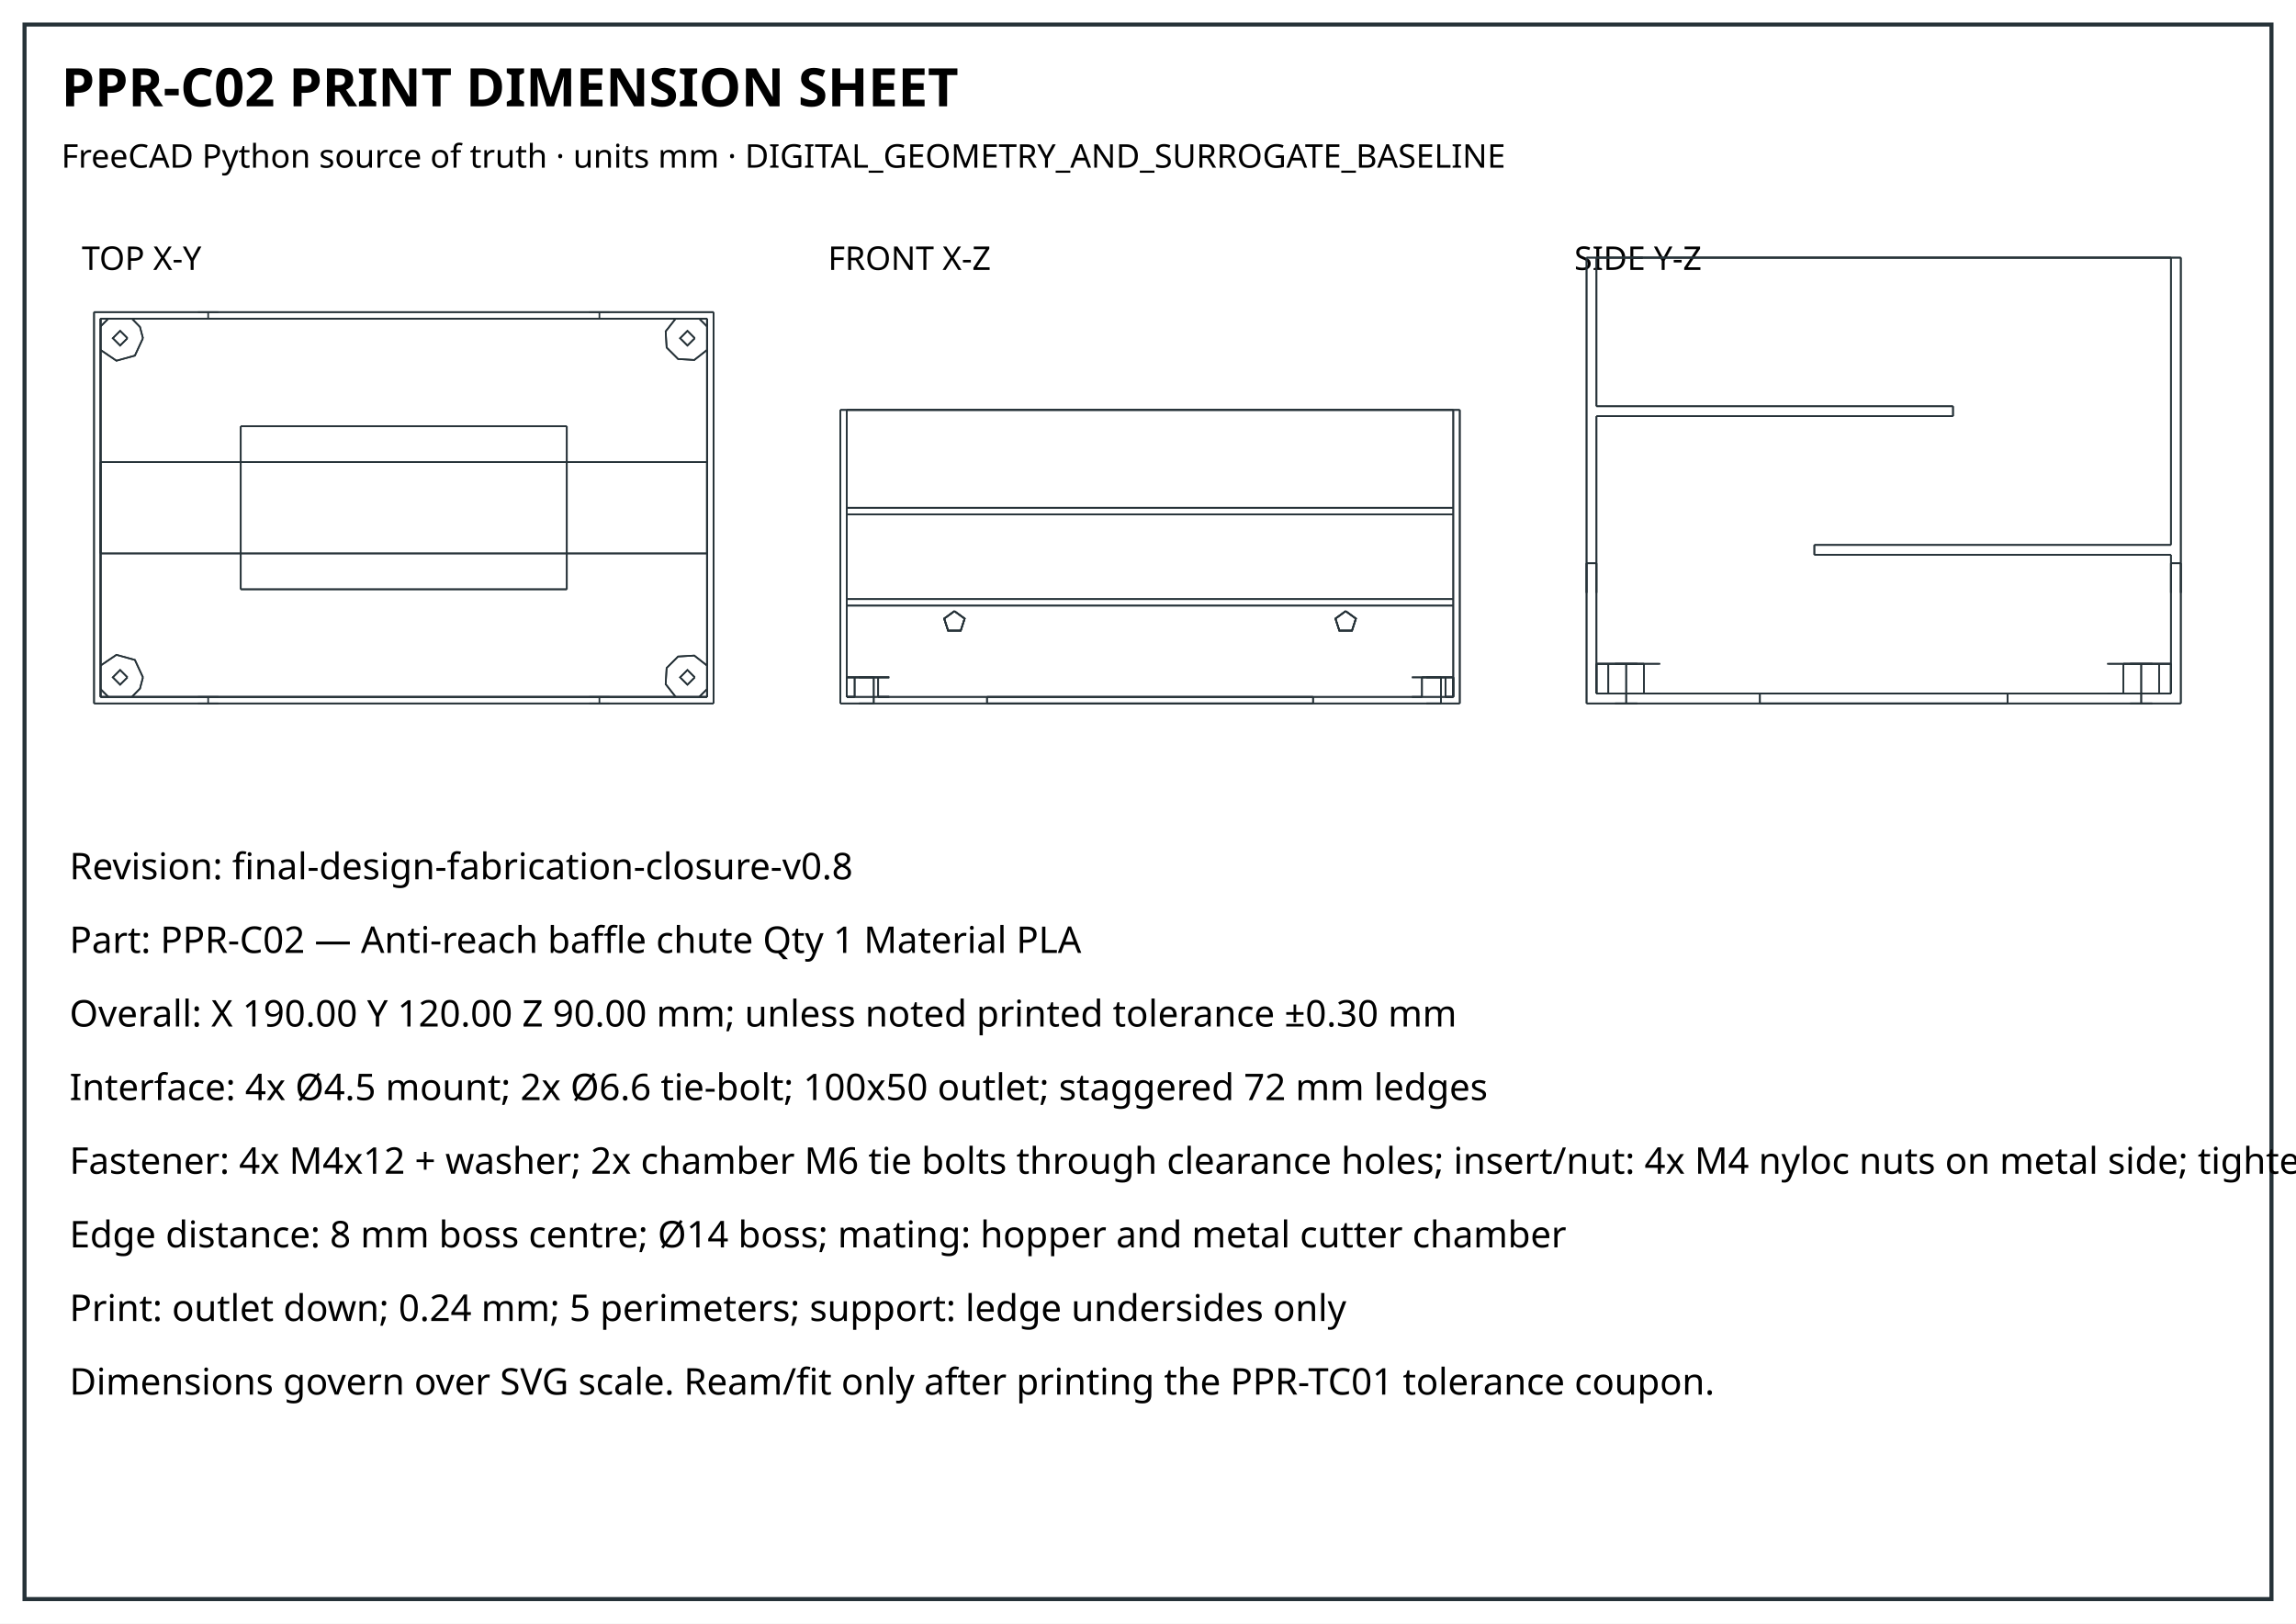
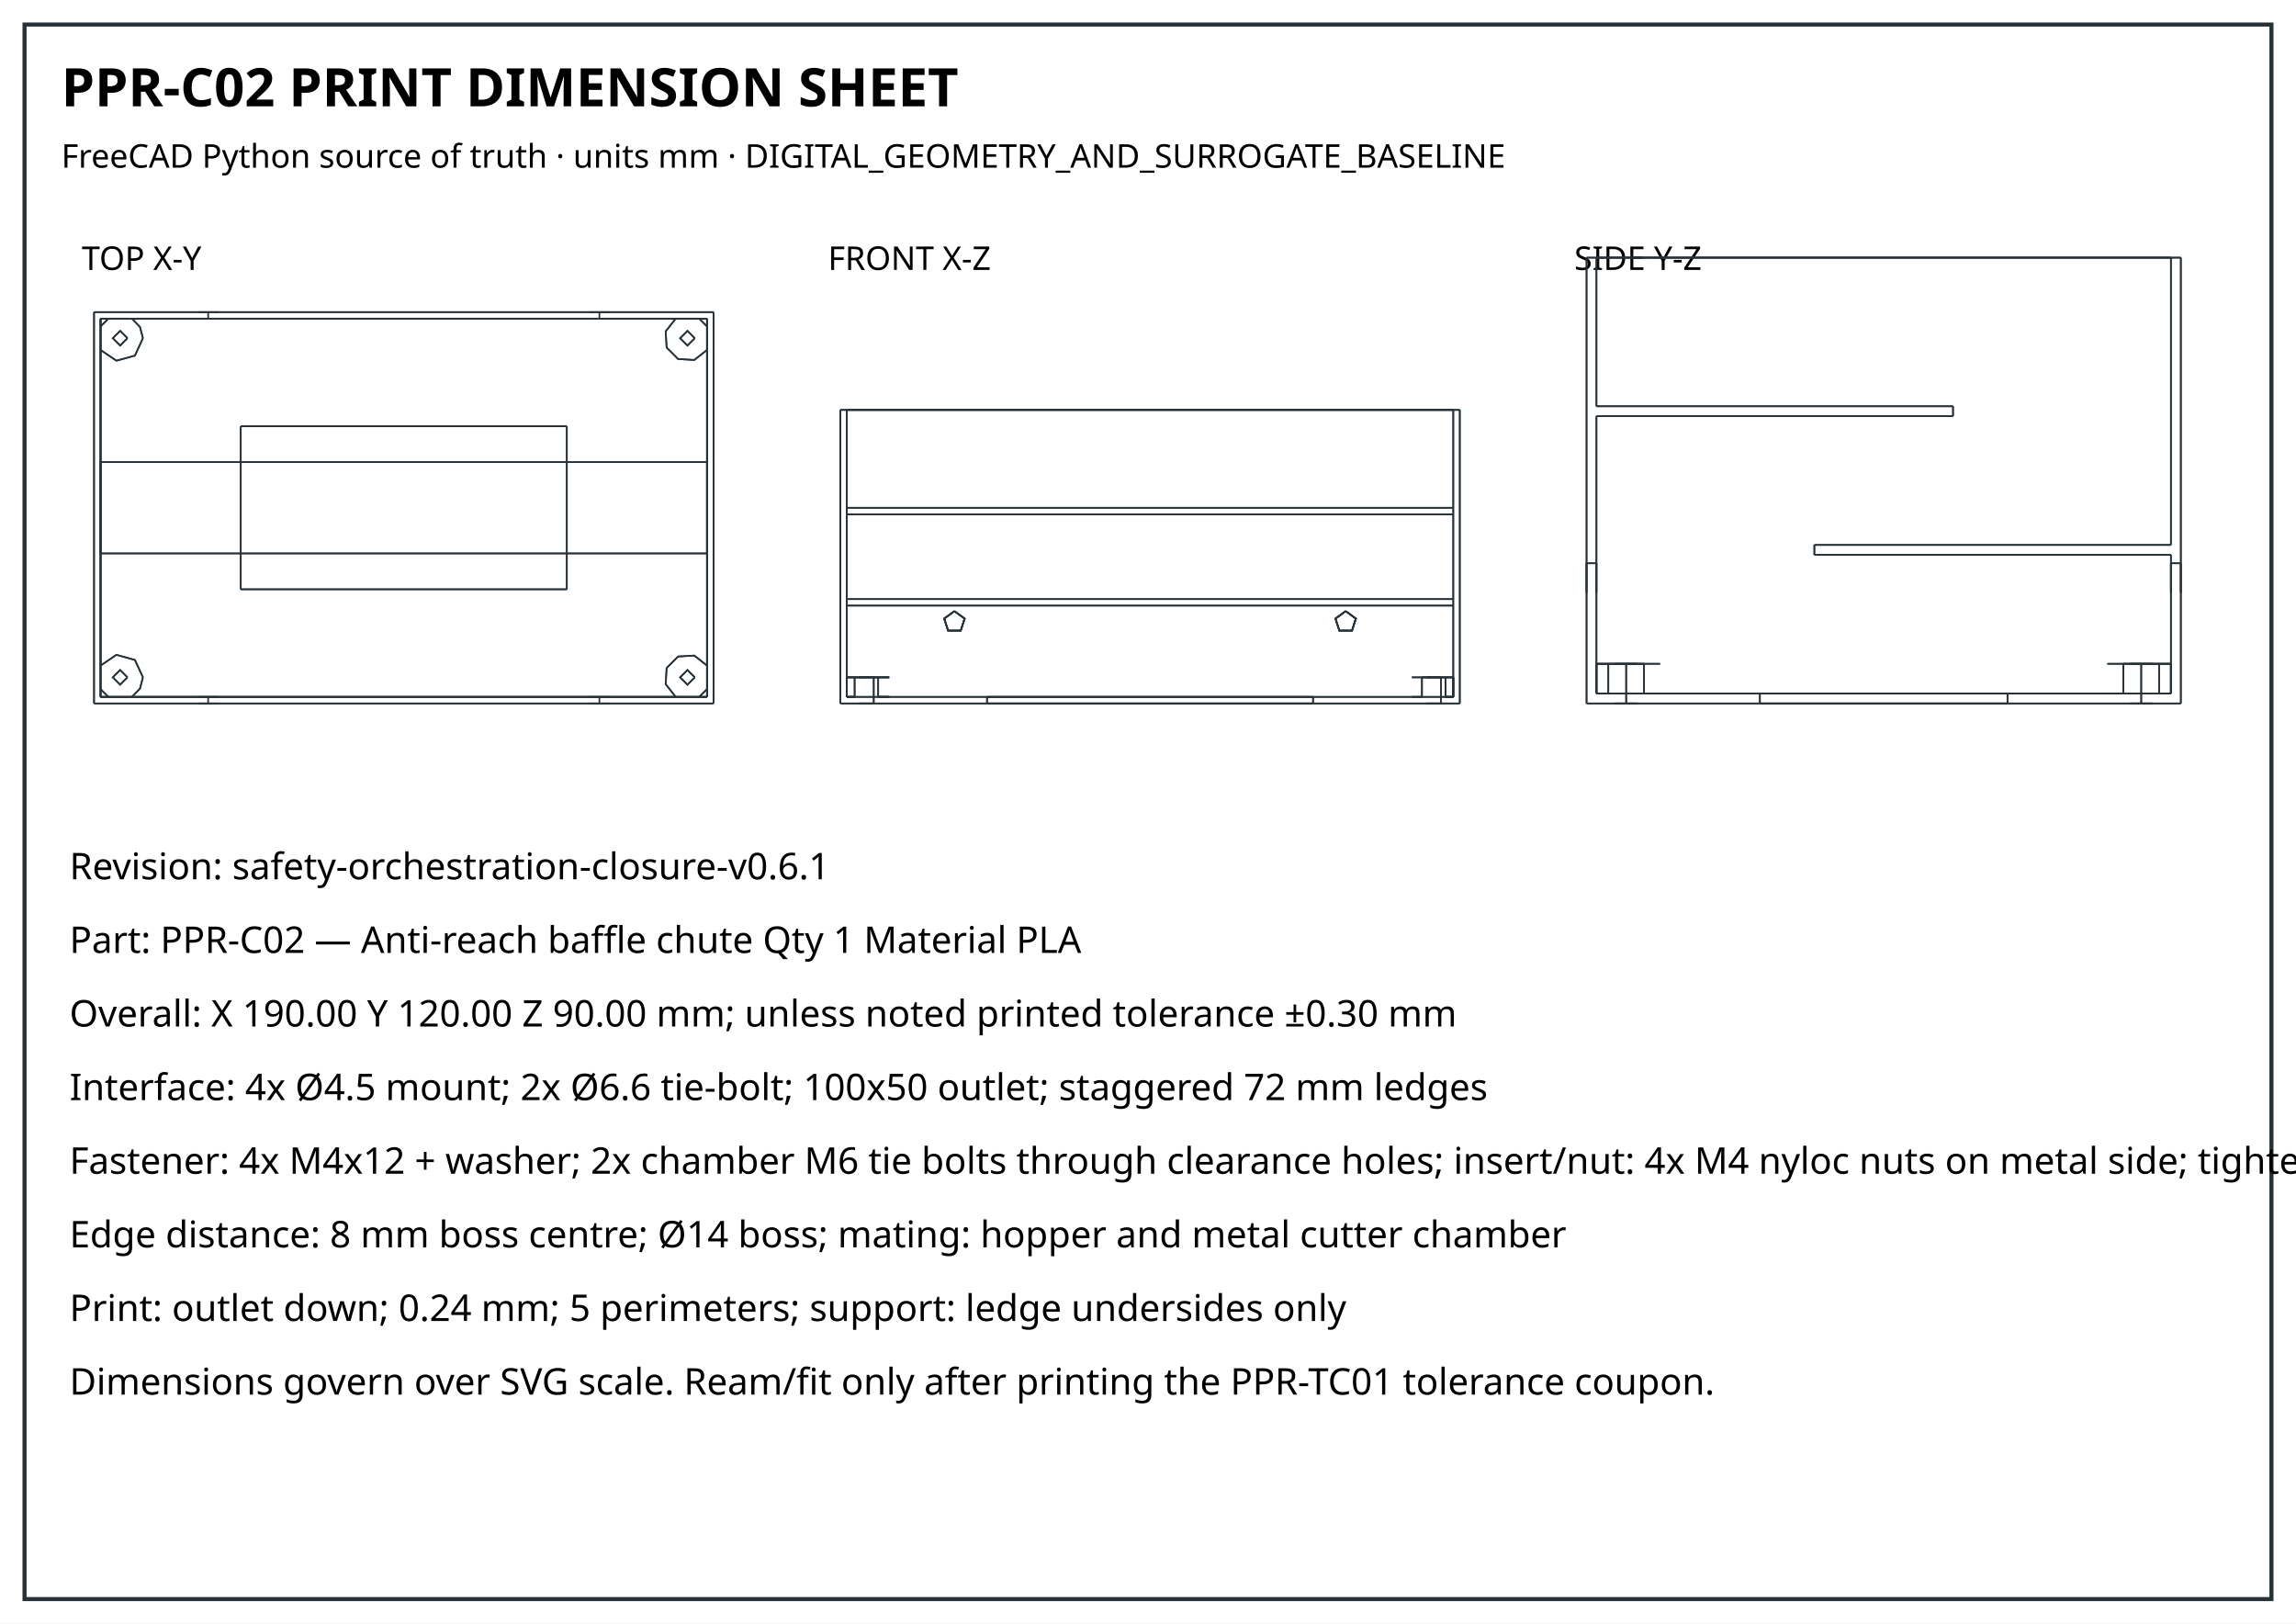
<svg xmlns="http://www.w3.org/2000/svg" width="1123" height="794" viewBox="0 0 1123 794">
  <rect width="1123" height="794" fill="white" />
  <rect x="12" y="12" width="1099" height="770" fill="none" stroke="#263238" stroke-width="2" />
  <text x="30" y="52" font-size="26" font-family="sans-serif" font-weight="bold">PPR-C02 PRINT DIMENSION SHEET</text>
  <text x="30" y="82" font-size="16" font-family="sans-serif">FreeCAD Python source of truth · units mm · DIGITAL_GEOMETRY_AND_SURROGATE_BASELINE</text>
  <g font-family="sans-serif">
    <text x="40" y="132" font-size="16">TOP X-Y</text>
    <polyline points="46.00,344.00 46.00,344.00" fill="none" stroke="#263238" stroke-width="0.8" />
    <polyline points="46.00,344.00 46.00,152.63" fill="none" stroke="#263238" stroke-width="0.8" />
    <polyline points="46.00,152.63 46.00,152.63" fill="none" stroke="#263238" stroke-width="0.8" />
    <polyline points="46.00,344.00 46.00,152.63" fill="none" stroke="#263238" stroke-width="0.8" />
    <polyline points="46.00,344.00 349.00,344.00" fill="none" stroke="#263238" stroke-width="0.8" />
    <polyline points="349.00,344.00 349.00,344.00" fill="none" stroke="#263238" stroke-width="0.8" />
    <polyline points="46.00,344.00 349.00,344.00" fill="none" stroke="#263238" stroke-width="0.8" />
    <polyline points="101.82,344.00 106.82,344.00 104.91,344.00 98.72,344.00 96.81,344.00 101.82,344.00" fill="none" stroke="#263238" stroke-width="0.8" />
    <polyline points="293.18,344.00 298.19,344.00 296.28,344.00 290.09,344.00 288.18,344.00 293.18,344.00" fill="none" stroke="#263238" stroke-width="0.8" />
    <polyline points="46.00,152.63 349.00,152.63" fill="none" stroke="#263238" stroke-width="0.8" />
    <polyline points="349.00,344.00 349.00,152.63" fill="none" stroke="#263238" stroke-width="0.8" />
    <polyline points="345.81,340.81 49.19,340.81" fill="none" stroke="#263238" stroke-width="0.8" />
    <polyline points="345.81,340.81 345.81,155.82" fill="none" stroke="#263238" stroke-width="0.8" />
    <polyline points="345.81,155.82 49.19,155.82" fill="none" stroke="#263238" stroke-width="0.8" />
    <polyline points="49.19,340.81 49.19,155.82" fill="none" stroke="#263238" stroke-width="0.8" />
    <polyline points="46.00,152.63 349.00,152.63" fill="none" stroke="#263238" stroke-width="0.8" />
    <polyline points="349.00,152.63 349.00,152.63" fill="none" stroke="#263238" stroke-width="0.8" />
    <polyline points="101.82,152.63 106.82,152.63 104.91,152.63 98.72,152.63 96.81,152.63 101.82,152.63" fill="none" stroke="#263238" stroke-width="0.8" />
    <polyline points="293.18,152.63 298.19,152.63 296.28,152.63 290.09,152.63 288.18,152.63 293.18,152.63" fill="none" stroke="#263238" stroke-width="0.8" />
    <polyline points="349.00,344.00 349.00,152.63" fill="none" stroke="#263238" stroke-width="0.8" />
    <polyline points="62.35,331.24 58.76,327.65 55.17,331.24 58.76,334.83 62.35,331.24" fill="none" stroke="#263238" stroke-width="0.8" />
    <polyline points="339.83,331.24 336.24,327.65 332.65,331.24 336.24,334.83 339.83,331.24" fill="none" stroke="#263238" stroke-width="0.8" />
    <polyline points="62.35,165.39 58.76,161.80 55.17,165.39 58.76,168.98 62.35,165.39" fill="none" stroke="#263238" stroke-width="0.8" />
    <polyline points="117.76,288.18 117.76,208.45" fill="none" stroke="#263238" stroke-width="0.8" />
    <polyline points="117.76,288.18 277.24,288.18" fill="none" stroke="#263238" stroke-width="0.8" />
    <polyline points="117.76,208.45 277.24,208.45" fill="none" stroke="#263238" stroke-width="0.8" />
    <polyline points="277.24,288.18 277.24,208.45" fill="none" stroke="#263238" stroke-width="0.8" />
    <polyline points="339.83,165.39 336.24,161.80 332.65,165.39 336.24,168.98 339.83,165.39" fill="none" stroke="#263238" stroke-width="0.8" />
    <polyline points="101.82,340.81 106.82,340.81 104.91,340.81 98.72,340.81 96.81,340.81 101.82,340.81" fill="none" stroke="#263238" stroke-width="0.8" />
    <polyline points="101.82,344.00 101.82,340.81" fill="none" stroke="#263238" stroke-width="0.8" />
    <polyline points="293.18,340.81 298.19,340.81 296.28,340.81 290.09,340.81 288.18,340.81 293.18,340.81" fill="none" stroke="#263238" stroke-width="0.8" />
    <polyline points="293.18,344.00 293.18,340.81" fill="none" stroke="#263238" stroke-width="0.8" />
    <polyline points="345.81,340.81 345.81,340.81" fill="none" stroke="#263238" stroke-width="0.8" />
    <polyline points="49.19,340.81 49.19,340.81" fill="none" stroke="#263238" stroke-width="0.8" />
    <polyline points="49.19,340.81 345.81,340.81" fill="none" stroke="#263238" stroke-width="0.8" />
    <polyline points="345.81,340.81 345.81,340.81" fill="none" stroke="#263238" stroke-width="0.8" />
    <polyline points="345.81,340.81 345.81,225.99" fill="none" stroke="#263238" stroke-width="0.8" />
    <polyline points="345.81,225.99 345.81,225.99" fill="none" stroke="#263238" stroke-width="0.8" />
    <polyline points="345.81,340.81 345.81,225.99" fill="none" stroke="#263238" stroke-width="0.8" />
    <polyline points="345.81,155.82 345.81,155.82" fill="none" stroke="#263238" stroke-width="0.8" />
    <polyline points="345.81,270.64 345.81,155.82" fill="none" stroke="#263238" stroke-width="0.8" />
    <polyline points="345.81,270.64 345.81,270.64" fill="none" stroke="#263238" stroke-width="0.8" />
    <polyline points="345.81,270.64 345.81,155.82" fill="none" stroke="#263238" stroke-width="0.8" />
    <polyline points="345.81,155.82 345.81,155.82" fill="none" stroke="#263238" stroke-width="0.8" />
    <polyline points="345.81,159.64 345.81,155.82" fill="none" stroke="#263238" stroke-width="0.8" />
    <polyline points="345.81,159.64 345.81,159.64" fill="none" stroke="#263238" stroke-width="0.8" />
    <polyline points="345.81,159.64 345.81,171.14" fill="none" stroke="#263238" stroke-width="0.8" />
    <polyline points="345.81,171.14 345.81,171.14" fill="none" stroke="#263238" stroke-width="0.8" />
    <polyline points="345.81,325.49 345.81,171.14" fill="none" stroke="#263238" stroke-width="0.8" />
    <polyline points="345.81,325.49 345.81,325.49" fill="none" stroke="#263238" stroke-width="0.8" />
    <polyline points="345.81,325.49 345.81,336.99" fill="none" stroke="#263238" stroke-width="0.8" />
    <polyline points="345.81,336.99 345.81,336.99" fill="none" stroke="#263238" stroke-width="0.8" />
    <polyline points="345.81,340.81 345.81,336.99" fill="none" stroke="#263238" stroke-width="0.8" />
    <polyline points="49.19,155.82 49.19,155.82" fill="none" stroke="#263238" stroke-width="0.8" />
    <polyline points="49.19,155.82 345.81,155.82" fill="none" stroke="#263238" stroke-width="0.8" />
    <polyline points="49.19,340.81 49.19,340.81" fill="none" stroke="#263238" stroke-width="0.8" />
    <polyline points="49.19,340.81 49.19,225.99" fill="none" stroke="#263238" stroke-width="0.8" />
    <polyline points="49.19,225.99 49.19,225.99" fill="none" stroke="#263238" stroke-width="0.8" />
    <polyline points="49.19,340.81 49.19,225.99" fill="none" stroke="#263238" stroke-width="0.8" />
    <polyline points="49.19,270.64 49.19,155.82" fill="none" stroke="#263238" stroke-width="0.8" />
    <polyline points="49.19,270.64 49.19,270.64" fill="none" stroke="#263238" stroke-width="0.8" />
    <polyline points="49.19,270.64 49.19,155.82" fill="none" stroke="#263238" stroke-width="0.8" />
    <polyline points="49.19,155.82 49.19,155.82" fill="none" stroke="#263238" stroke-width="0.8" />
    <polyline points="49.19,159.64 49.19,155.82" fill="none" stroke="#263238" stroke-width="0.8" />
    <polyline points="49.19,159.64 49.19,159.64" fill="none" stroke="#263238" stroke-width="0.8" />
    <polyline points="49.19,159.64 49.19,171.14" fill="none" stroke="#263238" stroke-width="0.8" />
    <polyline points="49.19,171.14 49.19,171.14" fill="none" stroke="#263238" stroke-width="0.8" />
    <polyline points="49.19,325.49 49.19,171.14" fill="none" stroke="#263238" stroke-width="0.8" />
    <polyline points="49.19,325.49 49.19,325.49" fill="none" stroke="#263238" stroke-width="0.8" />
    <polyline points="49.19,325.49 49.19,336.99" fill="none" stroke="#263238" stroke-width="0.8" />
    <polyline points="49.19,336.99 49.19,336.99" fill="none" stroke="#263238" stroke-width="0.8" />
    <polyline points="49.19,340.81 49.19,336.99" fill="none" stroke="#263238" stroke-width="0.8" />
    <polyline points="101.82,155.82 101.82,152.63" fill="none" stroke="#263238" stroke-width="0.8" />
    <polyline points="101.82,155.82 106.82,155.82 104.91,155.82 98.72,155.82 96.81,155.82 101.82,155.82" fill="none" stroke="#263238" stroke-width="0.8" />
    <polyline points="293.18,155.82 293.18,152.63" fill="none" stroke="#263238" stroke-width="0.8" />
    <polyline points="293.18,155.82 298.19,155.82 296.28,155.82 290.09,155.82 288.18,155.82 293.18,155.82" fill="none" stroke="#263238" stroke-width="0.8" />
    <polyline points="62.35,331.24 58.76,327.65 55.17,331.24 58.76,334.83 62.35,331.24" fill="none" stroke="#263238" stroke-width="0.8" />
    <polyline points="62.35,331.24 62.35,331.24" fill="none" stroke="#263238" stroke-width="0.8" />
    <polyline points="339.83,331.24 336.24,327.65 332.65,331.24 336.24,334.83 339.83,331.24" fill="none" stroke="#263238" stroke-width="0.8" />
    <polyline points="339.83,331.24 339.83,331.24" fill="none" stroke="#263238" stroke-width="0.8" />
    <polyline points="62.35,165.39 58.76,161.80 55.17,165.39 58.76,168.98 62.35,165.39" fill="none" stroke="#263238" stroke-width="0.8" />
    <polyline points="62.35,165.39 62.35,165.39" fill="none" stroke="#263238" stroke-width="0.8" />
    <polyline points="117.76,288.18 117.76,288.18" fill="none" stroke="#263238" stroke-width="0.8" />
    <polyline points="117.76,288.18 117.76,208.45" fill="none" stroke="#263238" stroke-width="0.8" />
    <polyline points="117.76,208.45 117.76,208.45" fill="none" stroke="#263238" stroke-width="0.8" />
    <polyline points="277.24,288.18 277.24,288.18" fill="none" stroke="#263238" stroke-width="0.8" />
    <polyline points="117.76,288.18 277.24,288.18" fill="none" stroke="#263238" stroke-width="0.8" />
    <polyline points="277.24,208.45 277.24,208.45" fill="none" stroke="#263238" stroke-width="0.8" />
    <polyline points="117.76,208.45 277.24,208.45" fill="none" stroke="#263238" stroke-width="0.8" />
    <polyline points="277.24,288.18 277.24,208.45" fill="none" stroke="#263238" stroke-width="0.8" />
    <polyline points="339.83,165.39 336.24,161.80 332.65,165.39 336.24,168.98 339.83,165.39" fill="none" stroke="#263238" stroke-width="0.8" />
    <polyline points="339.83,165.39 339.83,165.39" fill="none" stroke="#263238" stroke-width="0.8" />
    <polyline points="341.99,340.81 345.81,340.81" fill="none" stroke="#263238" stroke-width="0.8" />
    <polyline points="49.19,340.81 345.81,340.81" fill="none" stroke="#263238" stroke-width="0.8" />
    <polyline points="341.99,340.81 341.99,340.81" fill="none" stroke="#263238" stroke-width="0.8" />
    <polyline points="330.49,340.81 341.99,340.81" fill="none" stroke="#263238" stroke-width="0.8" />
    <polyline points="49.19,340.81 53.01,340.81" fill="none" stroke="#263238" stroke-width="0.8" />
    <polyline points="330.49,340.81 330.49,340.81" fill="none" stroke="#263238" stroke-width="0.8" />
    <polyline points="53.01,340.81 53.01,340.81" fill="none" stroke="#263238" stroke-width="0.8" />
    <polyline points="64.51,340.81 330.49,340.81" fill="none" stroke="#263238" stroke-width="0.8" />
    <polyline points="53.01,340.81 64.51,340.81" fill="none" stroke="#263238" stroke-width="0.8" />
    <polyline points="64.51,340.81 64.51,340.81" fill="none" stroke="#263238" stroke-width="0.8" />
    <polyline points="49.19,225.99 345.81,225.99" fill="none" stroke="#263238" stroke-width="0.8" />
    <polyline points="49.19,225.99 345.81,225.99" fill="none" stroke="#263238" stroke-width="0.8" />
    <polyline points="49.19,270.64 345.81,270.64" fill="none" stroke="#263238" stroke-width="0.8" />
    <polyline points="49.19,270.64 345.81,270.64" fill="none" stroke="#263238" stroke-width="0.8" />
    <polyline points="49.19,155.82 345.81,155.82" fill="none" stroke="#263238" stroke-width="0.8" />
    <polyline points="341.99,155.82 345.81,155.82" fill="none" stroke="#263238" stroke-width="0.8" />
    <polyline points="341.99,155.82 341.99,155.82" fill="none" stroke="#263238" stroke-width="0.8" />
    <polyline points="330.49,155.82 341.99,155.82" fill="none" stroke="#263238" stroke-width="0.8" />
    <polyline points="49.19,155.82 53.01,155.82" fill="none" stroke="#263238" stroke-width="0.8" />
    <polyline points="330.49,155.82 330.49,155.82" fill="none" stroke="#263238" stroke-width="0.8" />
    <polyline points="53.01,155.82 53.01,155.82" fill="none" stroke="#263238" stroke-width="0.8" />
    <polyline points="64.51,155.82 330.49,155.82" fill="none" stroke="#263238" stroke-width="0.8" />
    <polyline points="53.01,155.82 64.51,155.82" fill="none" stroke="#263238" stroke-width="0.8" />
    <polyline points="64.51,155.82 64.51,155.82" fill="none" stroke="#263238" stroke-width="0.8" />
    <polyline points="345.81,159.64 341.99,155.82" fill="none" stroke="#263238" stroke-width="0.8" />
    <polyline points="345.81,159.64 341.99,155.82" fill="none" stroke="#263238" stroke-width="0.8" />
    <polyline points="330.49,155.82 325.59,162.05 326.06,169.97 331.67,175.57 339.58,176.04 345.81,171.14" fill="none" stroke="#263238" stroke-width="0.8" />
    <polyline points="330.49,155.82 325.59,162.05 326.06,169.97 331.67,175.57 339.58,176.04 345.81,171.14" fill="none" stroke="#263238" stroke-width="0.8" />
    <polyline points="49.19,171.14 56.95,176.40 65.98,173.90 69.92,165.39" fill="none" stroke="#263238" stroke-width="0.8" />
    <polyline points="69.92,165.39 68.47,159.89 64.51,155.82" fill="none" stroke="#263238" stroke-width="0.8" />
    <polyline points="345.81,325.49 339.58,320.59 331.67,321.06 326.06,326.67 325.59,334.58 330.49,340.81" fill="none" stroke="#263238" stroke-width="0.8" />
    <polyline points="64.51,340.81 68.47,336.74 69.92,331.24" fill="none" stroke="#263238" stroke-width="0.8" />
    <polyline points="69.92,331.24 65.98,322.73 56.95,320.23 49.19,325.49" fill="none" stroke="#263238" stroke-width="0.8" />
    <polyline points="345.81,325.49 339.58,320.59 331.67,321.06 326.06,326.67 325.59,334.58 330.49,340.81" fill="none" stroke="#263238" stroke-width="0.8" />
    <polyline points="341.99,340.81 345.81,336.99" fill="none" stroke="#263238" stroke-width="0.8" />
    <polyline points="341.99,340.81 345.81,336.99" fill="none" stroke="#263238" stroke-width="0.8" />
    <polyline points="53.01,155.82 49.19,159.64" fill="none" stroke="#263238" stroke-width="0.8" />
    <polyline points="53.01,155.82 49.19,159.64" fill="none" stroke="#263238" stroke-width="0.8" />
    <polyline points="49.19,171.14 56.95,176.40 65.98,173.90 69.92,165.39" fill="none" stroke="#263238" stroke-width="0.8" />
    <polyline points="69.92,165.39 68.47,159.89 64.51,155.82" fill="none" stroke="#263238" stroke-width="0.8" />
    <polyline points="64.51,340.81 68.47,336.74 69.92,331.24" fill="none" stroke="#263238" stroke-width="0.8" />
    <polyline points="69.92,331.24 65.98,322.73 56.95,320.23 49.19,325.49" fill="none" stroke="#263238" stroke-width="0.8" />
    <polyline points="49.19,336.99 53.01,340.81" fill="none" stroke="#263238" stroke-width="0.8" />
    <polyline points="49.19,336.99 53.01,340.81" fill="none" stroke="#263238" stroke-width="0.8" />
    <text x="405" y="132" font-size="16">FRONT X-Z</text>
    <polyline points="411.00,344.00 411.00,200.47" fill="none" stroke="#263238" stroke-width="0.8" />
    <polyline points="411.00,200.47 411.00,200.47" fill="none" stroke="#263238" stroke-width="0.8" />
    <polyline points="411.00,344.00 411.00,200.47" fill="none" stroke="#263238" stroke-width="0.8" />
    <polyline points="411.00,344.00 411.00,344.00" fill="none" stroke="#263238" stroke-width="0.8" />
    <polyline points="411.00,344.00 714.00,344.00" fill="none" stroke="#263238" stroke-width="0.8" />
    <polyline points="714.00,344.00 714.00,200.47" fill="none" stroke="#263238" stroke-width="0.8" />
    <polyline points="411.00,200.47 714.00,200.47" fill="none" stroke="#263238" stroke-width="0.8" />
    <polyline points="466.82,298.87 471.82,302.51 469.91,308.39 463.72,308.39 461.81,302.51 466.82,298.87" fill="none" stroke="#263238" stroke-width="0.8" />
    <polyline points="658.18,298.87 663.19,302.51 661.28,308.39 655.09,308.39 653.18,302.51 658.18,298.87" fill="none" stroke="#263238" stroke-width="0.8" />
    <polyline points="411.00,200.47 714.00,200.47" fill="none" stroke="#263238" stroke-width="0.8" />
    <polyline points="714.00,200.47 714.00,200.47" fill="none" stroke="#263238" stroke-width="0.8" />
    <polyline points="710.81,200.47 414.19,200.47" fill="none" stroke="#263238" stroke-width="0.8" />
    <polyline points="710.81,200.47 710.81,200.47" fill="none" stroke="#263238" stroke-width="0.8" />
    <polyline points="710.81,200.47 414.19,200.47" fill="none" stroke="#263238" stroke-width="0.8" />
    <polyline points="414.19,200.47 414.19,200.47" fill="none" stroke="#263238" stroke-width="0.8" />
    <polyline points="411.00,344.00 714.00,344.00" fill="none" stroke="#263238" stroke-width="0.8" />
    <polyline points="714.00,344.00 714.00,200.47" fill="none" stroke="#263238" stroke-width="0.8" />
    <polyline points="466.82,298.87 471.82,302.51 469.91,308.39 463.72,308.39 461.81,302.51 466.82,298.87" fill="none" stroke="#263238" stroke-width="0.8" />
    <polyline points="658.18,298.87 663.19,302.51 661.28,308.39 655.09,308.39 653.18,302.51 658.18,298.87" fill="none" stroke="#263238" stroke-width="0.8" />
    <polyline points="714.00,344.00 714.00,344.00" fill="none" stroke="#263238" stroke-width="0.8" />
    <polyline points="427.35,344.00 423.76,344.00 420.17,344.00 423.76,344.00 427.35,344.00" fill="none" stroke="#263238" stroke-width="0.8" />
    <polyline points="704.83,344.00 701.24,344.00 697.65,344.00 701.24,344.00 704.83,344.00" fill="none" stroke="#263238" stroke-width="0.8" />
    <polyline points="427.35,344.00 423.76,344.00 420.17,344.00 423.76,344.00 427.35,344.00" fill="none" stroke="#263238" stroke-width="0.8" />
    <polyline points="482.76,344.00 482.76,344.00" fill="none" stroke="#263238" stroke-width="0.8" />
    <polyline points="482.76,344.00 642.24,344.00" fill="none" stroke="#263238" stroke-width="0.8" />
    <polyline points="482.76,344.00 642.24,344.00" fill="none" stroke="#263238" stroke-width="0.8" />
    <polyline points="642.24,344.00 642.24,344.00" fill="none" stroke="#263238" stroke-width="0.8" />
    <polyline points="704.83,344.00 701.24,344.00 697.65,344.00 701.24,344.00 704.83,344.00" fill="none" stroke="#263238" stroke-width="0.8" />
    <polyline points="466.82,298.87 471.82,302.51 469.91,308.39 463.72,308.39 461.81,302.51 466.82,298.87" fill="none" stroke="#263238" stroke-width="0.8" />
    <polyline points="466.82,298.87 466.82,298.87" fill="none" stroke="#263238" stroke-width="0.8" />
    <polyline points="658.18,298.87 663.19,302.51 661.28,308.39 655.09,308.39 653.18,302.51 658.18,298.87" fill="none" stroke="#263238" stroke-width="0.8" />
    <polyline points="658.18,298.87 658.18,298.87" fill="none" stroke="#263238" stroke-width="0.8" />
    <polyline points="710.81,248.32 710.81,200.47" fill="none" stroke="#263238" stroke-width="0.8" />
    <polyline points="414.19,248.32 414.19,200.47" fill="none" stroke="#263238" stroke-width="0.8" />
    <polyline points="414.19,248.32 710.81,248.32" fill="none" stroke="#263238" stroke-width="0.8" />
    <polyline points="710.81,340.81 710.81,251.51" fill="none" stroke="#263238" stroke-width="0.8" />
    <polyline points="710.81,251.51 710.81,251.51" fill="none" stroke="#263238" stroke-width="0.8" />
    <polyline points="710.81,251.51 710.81,248.32" fill="none" stroke="#263238" stroke-width="0.8" />
    <polyline points="710.81,248.32 710.81,248.32" fill="none" stroke="#263238" stroke-width="0.8" />
    <polyline points="710.81,292.97 710.81,200.47" fill="none" stroke="#263238" stroke-width="0.8" />
    <polyline points="710.81,292.97 710.81,292.97" fill="none" stroke="#263238" stroke-width="0.8" />
    <polyline points="710.81,296.16 710.81,292.97" fill="none" stroke="#263238" stroke-width="0.8" />
    <polyline points="710.81,296.16 710.81,296.16" fill="none" stroke="#263238" stroke-width="0.8" />
    <polyline points="710.81,340.81 710.81,296.16" fill="none" stroke="#263238" stroke-width="0.8" />
    <polyline points="710.81,340.81 710.81,340.81" fill="none" stroke="#263238" stroke-width="0.8" />
    <polyline points="710.81,340.81 710.81,331.24" fill="none" stroke="#263238" stroke-width="0.8" />
    <polyline points="710.81,331.24 710.81,331.24" fill="none" stroke="#263238" stroke-width="0.8" />
    <polyline points="710.81,340.81 710.81,331.24" fill="none" stroke="#263238" stroke-width="0.8" />
    <polyline points="710.81,340.81 710.81,340.81" fill="none" stroke="#263238" stroke-width="0.8" />
    <polyline points="710.81,340.81 710.81,331.24" fill="none" stroke="#263238" stroke-width="0.8" />
    <polyline points="710.81,331.24 710.81,331.24" fill="none" stroke="#263238" stroke-width="0.8" />
    <polyline points="710.81,340.81 710.81,331.24" fill="none" stroke="#263238" stroke-width="0.8" />
    <polyline points="710.81,340.81 710.81,340.81" fill="none" stroke="#263238" stroke-width="0.8" />
    <polyline points="414.19,292.97 414.19,200.47" fill="none" stroke="#263238" stroke-width="0.8" />
    <polyline points="414.19,292.97 710.81,292.97" fill="none" stroke="#263238" stroke-width="0.8" />
    <polyline points="414.19,340.81 414.19,251.51" fill="none" stroke="#263238" stroke-width="0.8" />
    <polyline points="414.19,251.51 414.19,251.51" fill="none" stroke="#263238" stroke-width="0.8" />
    <polyline points="414.19,251.51 414.19,248.32" fill="none" stroke="#263238" stroke-width="0.8" />
    <polyline points="414.19,248.32 414.19,248.32" fill="none" stroke="#263238" stroke-width="0.8" />
    <polyline points="414.19,292.97 414.19,292.97" fill="none" stroke="#263238" stroke-width="0.8" />
    <polyline points="414.19,296.16 414.19,292.97" fill="none" stroke="#263238" stroke-width="0.8" />
    <polyline points="414.19,296.16 414.19,296.16" fill="none" stroke="#263238" stroke-width="0.8" />
    <polyline points="414.19,340.81 414.19,296.16" fill="none" stroke="#263238" stroke-width="0.8" />
    <polyline points="414.19,340.81 414.19,340.81" fill="none" stroke="#263238" stroke-width="0.8" />
    <polyline points="414.19,340.81 414.19,331.24" fill="none" stroke="#263238" stroke-width="0.8" />
    <polyline points="414.19,331.24 414.19,331.24" fill="none" stroke="#263238" stroke-width="0.8" />
    <polyline points="414.19,340.81 414.19,331.24" fill="none" stroke="#263238" stroke-width="0.8" />
    <polyline points="414.19,340.81 414.19,340.81" fill="none" stroke="#263238" stroke-width="0.8" />
    <polyline points="414.19,340.81 414.19,331.24" fill="none" stroke="#263238" stroke-width="0.8" />
    <polyline points="414.19,331.24 414.19,331.24" fill="none" stroke="#263238" stroke-width="0.8" />
    <polyline points="414.19,340.81 414.19,331.24" fill="none" stroke="#263238" stroke-width="0.8" />
    <polyline points="414.19,340.81 414.19,340.81" fill="none" stroke="#263238" stroke-width="0.8" />
    <polyline points="466.82,298.87 466.82,298.87" fill="none" stroke="#263238" stroke-width="0.8" />
    <polyline points="466.82,298.87 471.82,302.51 469.91,308.39 463.72,308.39 461.81,302.51 466.82,298.87" fill="none" stroke="#263238" stroke-width="0.8" />
    <polyline points="658.18,298.87 658.18,298.87" fill="none" stroke="#263238" stroke-width="0.8" />
    <polyline points="658.18,298.87 663.19,302.51 661.28,308.39 655.09,308.39 653.18,302.51 658.18,298.87" fill="none" stroke="#263238" stroke-width="0.8" />
    <polyline points="427.35,331.24 423.76,331.24 420.17,331.24 423.76,331.24 427.35,331.24" fill="none" stroke="#263238" stroke-width="0.8" />
    <polyline points="427.35,344.00 427.35,331.24" fill="none" stroke="#263238" stroke-width="0.8" />
    <polyline points="704.83,331.24 701.24,331.24 697.65,331.24 701.24,331.24 704.83,331.24" fill="none" stroke="#263238" stroke-width="0.8" />
    <polyline points="704.83,344.00 704.83,331.24" fill="none" stroke="#263238" stroke-width="0.8" />
    <polyline points="427.35,331.24 423.76,331.24 420.17,331.24 423.76,331.24 427.35,331.24" fill="none" stroke="#263238" stroke-width="0.8" />
    <polyline points="427.35,344.00 427.35,331.24" fill="none" stroke="#263238" stroke-width="0.8" />
    <polyline points="482.76,344.00 482.76,340.81" fill="none" stroke="#263238" stroke-width="0.8" />
    <polyline points="482.76,340.81 482.76,340.81" fill="none" stroke="#263238" stroke-width="0.8" />
    <polyline points="482.76,344.00 482.76,340.81" fill="none" stroke="#263238" stroke-width="0.8" />
    <polyline points="642.24,344.00 642.24,340.81" fill="none" stroke="#263238" stroke-width="0.8" />
    <polyline points="482.76,340.81 642.24,340.81" fill="none" stroke="#263238" stroke-width="0.8" />
    <polyline points="642.24,344.00 642.24,340.81" fill="none" stroke="#263238" stroke-width="0.8" />
    <polyline points="482.76,340.81 642.24,340.81" fill="none" stroke="#263238" stroke-width="0.8" />
    <polyline points="642.24,340.81 642.24,340.81" fill="none" stroke="#263238" stroke-width="0.8" />
    <polyline points="704.83,331.24 701.24,331.24 697.65,331.24 701.24,331.24 704.83,331.24" fill="none" stroke="#263238" stroke-width="0.8" />
    <polyline points="704.83,344.00 704.83,331.24" fill="none" stroke="#263238" stroke-width="0.8" />
    <polyline points="706.99,340.81 710.81,340.81" fill="none" stroke="#263238" stroke-width="0.8" />
    <polyline points="414.19,251.51 710.81,251.51" fill="none" stroke="#263238" stroke-width="0.8" />
    <polyline points="706.99,340.81 706.99,331.24" fill="none" stroke="#263238" stroke-width="0.8" />
    <polyline points="695.49,331.24 706.99,331.24" fill="none" stroke="#263238" stroke-width="0.8" />
    <polyline points="414.19,340.81 418.01,340.81" fill="none" stroke="#263238" stroke-width="0.8" />
    <polyline points="695.49,340.81 695.49,331.24" fill="none" stroke="#263238" stroke-width="0.8" />
    <polyline points="418.01,340.81 418.01,331.24" fill="none" stroke="#263238" stroke-width="0.8" />
    <polyline points="429.51,340.81 695.49,340.81" fill="none" stroke="#263238" stroke-width="0.8" />
    <polyline points="418.01,331.24 429.51,331.24" fill="none" stroke="#263238" stroke-width="0.8" />
    <polyline points="429.51,340.81 429.51,331.24" fill="none" stroke="#263238" stroke-width="0.8" />
    <polyline points="414.19,248.32 710.81,248.32" fill="none" stroke="#263238" stroke-width="0.8" />
    <polyline points="414.19,251.51 710.81,251.51" fill="none" stroke="#263238" stroke-width="0.8" />
    <polyline points="414.19,292.97 710.81,292.97" fill="none" stroke="#263238" stroke-width="0.8" />
    <polyline points="414.19,296.16 710.81,296.16" fill="none" stroke="#263238" stroke-width="0.8" />
    <polyline points="414.19,296.16 710.81,296.16" fill="none" stroke="#263238" stroke-width="0.8" />
    <polyline points="706.99,340.81 710.81,340.81" fill="none" stroke="#263238" stroke-width="0.8" />
    <polyline points="706.99,340.81 706.99,331.24" fill="none" stroke="#263238" stroke-width="0.8" />
    <polyline points="695.49,331.24 706.99,331.24" fill="none" stroke="#263238" stroke-width="0.8" />
    <polyline points="414.19,340.81 418.01,340.81" fill="none" stroke="#263238" stroke-width="0.8" />
    <polyline points="695.49,340.81 695.49,331.24" fill="none" stroke="#263238" stroke-width="0.8" />
    <polyline points="418.01,340.81 418.01,331.24" fill="none" stroke="#263238" stroke-width="0.8" />
    <polyline points="429.51,340.81 695.49,340.81" fill="none" stroke="#263238" stroke-width="0.8" />
    <polyline points="418.01,331.24 429.51,331.24" fill="none" stroke="#263238" stroke-width="0.8" />
    <polyline points="429.51,340.81 429.51,331.24" fill="none" stroke="#263238" stroke-width="0.8" />
    <polyline points="710.81,340.81 706.99,340.81" fill="none" stroke="#263238" stroke-width="0.8" />
    <polyline points="710.81,331.24 706.99,331.24" fill="none" stroke="#263238" stroke-width="0.8" />
    <polyline points="695.49,331.24 690.59,331.24 691.06,331.24 696.67,331.24 704.58,331.24 710.81,331.24" fill="none" stroke="#263238" stroke-width="0.8" />
    <polyline points="695.49,340.81 690.59,340.81 691.06,340.81 696.67,340.81 704.58,340.81 710.81,340.81" fill="none" stroke="#263238" stroke-width="0.8" />
    <polyline points="414.19,340.81 421.95,340.81 430.98,340.81 434.92,340.81" fill="none" stroke="#263238" stroke-width="0.8" />
    <polyline points="434.92,340.81 433.47,340.81 429.51,340.81" fill="none" stroke="#263238" stroke-width="0.8" />
    <polyline points="710.81,340.81 704.58,340.81 696.67,340.81 691.06,340.81 690.59,340.81 695.49,340.81" fill="none" stroke="#263238" stroke-width="0.8" />
    <polyline points="429.51,340.81 433.47,340.81 434.92,340.81" fill="none" stroke="#263238" stroke-width="0.8" />
    <polyline points="434.92,340.81 430.98,340.81 421.95,340.81 414.19,340.81" fill="none" stroke="#263238" stroke-width="0.8" />
    <polyline points="710.81,331.24 704.58,331.24 696.67,331.24 691.06,331.24 690.59,331.24 695.49,331.24" fill="none" stroke="#263238" stroke-width="0.8" />
    <polyline points="706.99,331.24 710.81,331.24" fill="none" stroke="#263238" stroke-width="0.8" />
    <polyline points="706.99,340.81 710.81,340.81" fill="none" stroke="#263238" stroke-width="0.8" />
    <polyline points="418.01,340.81 414.19,340.81" fill="none" stroke="#263238" stroke-width="0.8" />
    <polyline points="418.01,331.24 414.19,331.24" fill="none" stroke="#263238" stroke-width="0.8" />
    <polyline points="414.19,331.24 421.95,331.24 430.98,331.24 434.92,331.24" fill="none" stroke="#263238" stroke-width="0.8" />
    <polyline points="434.92,331.24 433.47,331.24 429.51,331.24" fill="none" stroke="#263238" stroke-width="0.8" />
    <polyline points="429.51,331.24 433.47,331.24 434.92,331.24" fill="none" stroke="#263238" stroke-width="0.8" />
    <polyline points="434.92,331.24 430.98,331.24 421.95,331.24 414.19,331.24" fill="none" stroke="#263238" stroke-width="0.8" />
    <polyline points="414.19,331.24 418.01,331.24" fill="none" stroke="#263238" stroke-width="0.8" />
    <polyline points="414.19,340.81 418.01,340.81" fill="none" stroke="#263238" stroke-width="0.8" />
    <text x="770" y="132" font-size="16">SIDE Y-Z</text>
    <polyline points="776.00,344.00 776.00,126.00" fill="none" stroke="#263238" stroke-width="0.8" />
    <polyline points="776.00,126.00 1066.67,126.00" fill="none" stroke="#263238" stroke-width="0.8" />
    <polyline points="1066.67,344.00 1066.67,126.00" fill="none" stroke="#263238" stroke-width="0.8" />
    <polyline points="776.00,344.00 1066.67,344.00" fill="none" stroke="#263238" stroke-width="0.8" />
    <polyline points="776.00,344.00 776.00,344.00" fill="none" stroke="#263238" stroke-width="0.8" />
    <polyline points="776.00,344.00 776.00,126.00" fill="none" stroke="#263238" stroke-width="0.8" />
    <polyline points="776.00,126.00 776.00,126.00" fill="none" stroke="#263238" stroke-width="0.8" />
    <polyline points="776.00,275.45 776.00,280.97 776.00,289.91 776.00,289.91 776.00,280.97 776.00,275.45" fill="none" stroke="#263238" stroke-width="0.8" />
    <polyline points="776.00,275.45 776.00,280.97 776.00,289.91 776.00,289.91 776.00,280.97 776.00,275.45" fill="none" stroke="#263238" stroke-width="0.8" />
    <polyline points="1066.67,126.00 1066.67,126.00" fill="none" stroke="#263238" stroke-width="0.8" />
    <polyline points="776.00,126.00 1066.67,126.00" fill="none" stroke="#263238" stroke-width="0.8" />
    <polyline points="780.84,126.00 780.84,126.00" fill="none" stroke="#263238" stroke-width="0.8" />
    <polyline points="780.84,126.00 1061.82,126.00" fill="none" stroke="#263238" stroke-width="0.8" />
    <polyline points="1061.82,126.00 1061.82,126.00" fill="none" stroke="#263238" stroke-width="0.8" />
    <polyline points="780.84,126.00 1061.82,126.00" fill="none" stroke="#263238" stroke-width="0.8" />
    <polyline points="1066.67,344.00 1066.67,344.00" fill="none" stroke="#263238" stroke-width="0.8" />
    <polyline points="1066.67,344.00 1066.67,126.00" fill="none" stroke="#263238" stroke-width="0.8" />
    <polyline points="1066.67,275.45 1066.67,280.97 1066.67,289.91 1066.67,289.91 1066.67,280.97 1066.67,275.45" fill="none" stroke="#263238" stroke-width="0.8" />
    <polyline points="1066.67,275.45 1066.67,280.97 1066.67,289.91 1066.67,289.91 1066.67,280.97 1066.67,275.45" fill="none" stroke="#263238" stroke-width="0.8" />
    <polyline points="776.00,344.00 1066.67,344.00" fill="none" stroke="#263238" stroke-width="0.8" />
    <polyline points="795.38,344.00 800.83,344.00 795.38,344.00 789.93,344.00 795.38,344.00" fill="none" stroke="#263238" stroke-width="0.8" />
    <polyline points="795.38,344.00 800.83,344.00 795.38,344.00 789.93,344.00 795.38,344.00" fill="none" stroke="#263238" stroke-width="0.8" />
    <polyline points="1047.29,344.00 1052.74,344.00 1047.29,344.00 1041.84,344.00 1047.29,344.00" fill="none" stroke="#263238" stroke-width="0.8" />
    <polyline points="860.78,344.00 981.89,344.00" fill="none" stroke="#263238" stroke-width="0.8" />
    <polyline points="860.78,344.00 860.78,344.00" fill="none" stroke="#263238" stroke-width="0.8" />
    <polyline points="981.89,344.00 981.89,344.00" fill="none" stroke="#263238" stroke-width="0.8" />
    <polyline points="860.78,344.00 981.89,344.00" fill="none" stroke="#263238" stroke-width="0.8" />
    <polyline points="1047.29,344.00 1052.74,344.00 1047.29,344.00 1041.84,344.00 1047.29,344.00" fill="none" stroke="#263238" stroke-width="0.8" />
    <polyline points="780.84,275.45 780.84,280.97 780.84,289.91 780.84,289.91 780.84,280.97 780.84,275.45" fill="none" stroke="#263238" stroke-width="0.8" />
    <polyline points="776.00,275.45 780.84,275.45" fill="none" stroke="#263238" stroke-width="0.8" />
    <polyline points="780.84,275.45 780.84,280.97 780.84,289.91 780.84,289.91 780.84,280.97 780.84,275.45" fill="none" stroke="#263238" stroke-width="0.8" />
    <polyline points="776.00,275.45 780.84,275.45" fill="none" stroke="#263238" stroke-width="0.8" />
    <polyline points="780.84,198.67 780.84,126.00" fill="none" stroke="#263238" stroke-width="0.8" />
    <polyline points="780.84,198.67 780.84,126.00" fill="none" stroke="#263238" stroke-width="0.8" />
    <polyline points="780.84,198.67 780.84,198.67" fill="none" stroke="#263238" stroke-width="0.8" />
    <polyline points="780.84,339.16 780.84,203.51" fill="none" stroke="#263238" stroke-width="0.8" />
    <polyline points="780.84,203.51 955.24,203.51" fill="none" stroke="#263238" stroke-width="0.8" />
    <polyline points="955.24,203.51 955.24,198.67" fill="none" stroke="#263238" stroke-width="0.8" />
    <polyline points="780.84,198.67 955.24,198.67" fill="none" stroke="#263238" stroke-width="0.8" />
    <polyline points="1061.82,266.49 1061.82,126.00" fill="none" stroke="#263238" stroke-width="0.8" />
    <polyline points="887.42,266.49 1061.82,266.49" fill="none" stroke="#263238" stroke-width="0.8" />
    <polyline points="887.42,271.33 887.42,266.49" fill="none" stroke="#263238" stroke-width="0.8" />
    <polyline points="887.42,271.33 1061.82,271.33" fill="none" stroke="#263238" stroke-width="0.8" />
    <polyline points="1061.82,339.16 1061.82,271.33" fill="none" stroke="#263238" stroke-width="0.8" />
    <polyline points="1056.02,339.16 1061.82,339.16" fill="none" stroke="#263238" stroke-width="0.8" />
    <polyline points="1056.02,339.16 1056.02,324.62" fill="none" stroke="#263238" stroke-width="0.8" />
    <polyline points="1056.02,324.62 1038.56,324.62" fill="none" stroke="#263238" stroke-width="0.8" />
    <polyline points="1038.56,339.16 1038.56,324.62" fill="none" stroke="#263238" stroke-width="0.8" />
    <polyline points="804.11,339.16 1038.56,339.16" fill="none" stroke="#263238" stroke-width="0.8" />
    <polyline points="804.11,339.16 804.11,324.62" fill="none" stroke="#263238" stroke-width="0.8" />
    <polyline points="804.11,324.62 786.64,324.62" fill="none" stroke="#263238" stroke-width="0.8" />
    <polyline points="786.64,339.16 786.64,324.62" fill="none" stroke="#263238" stroke-width="0.8" />
    <polyline points="780.84,339.16 786.64,339.16" fill="none" stroke="#263238" stroke-width="0.8" />
    <polyline points="1061.82,266.49 1061.82,126.00" fill="none" stroke="#263238" stroke-width="0.8" />
    <polyline points="1061.82,266.49 1061.82,266.49" fill="none" stroke="#263238" stroke-width="0.8" />
    <polyline points="780.84,339.16 780.84,203.51" fill="none" stroke="#263238" stroke-width="0.8" />
    <polyline points="780.84,203.51 955.24,203.51" fill="none" stroke="#263238" stroke-width="0.8" />
    <polyline points="955.24,203.51 955.24,198.67" fill="none" stroke="#263238" stroke-width="0.8" />
    <polyline points="780.84,198.67 955.24,198.67" fill="none" stroke="#263238" stroke-width="0.8" />
    <polyline points="887.42,266.49 1061.82,266.49" fill="none" stroke="#263238" stroke-width="0.8" />
    <polyline points="887.42,271.33 887.42,266.49" fill="none" stroke="#263238" stroke-width="0.8" />
    <polyline points="887.42,271.33 1061.82,271.33" fill="none" stroke="#263238" stroke-width="0.8" />
    <polyline points="1061.82,339.16 1061.82,271.33" fill="none" stroke="#263238" stroke-width="0.8" />
    <polyline points="1056.02,339.16 1061.82,339.16" fill="none" stroke="#263238" stroke-width="0.8" />
    <polyline points="1056.02,339.16 1056.02,324.62" fill="none" stroke="#263238" stroke-width="0.8" />
    <polyline points="1056.02,324.62 1038.56,324.62" fill="none" stroke="#263238" stroke-width="0.8" />
    <polyline points="1038.56,339.16 1038.56,324.62" fill="none" stroke="#263238" stroke-width="0.8" />
    <polyline points="804.11,339.16 1038.56,339.16" fill="none" stroke="#263238" stroke-width="0.8" />
    <polyline points="804.11,339.16 804.11,324.62" fill="none" stroke="#263238" stroke-width="0.8" />
    <polyline points="804.11,324.62 786.64,324.62" fill="none" stroke="#263238" stroke-width="0.8" />
    <polyline points="786.64,339.16 786.64,324.62" fill="none" stroke="#263238" stroke-width="0.8" />
    <polyline points="780.84,339.16 786.64,339.16" fill="none" stroke="#263238" stroke-width="0.8" />
    <polyline points="1061.82,275.45 1066.67,275.45" fill="none" stroke="#263238" stroke-width="0.8" />
    <polyline points="1061.82,275.45 1061.82,280.97 1061.82,289.91 1061.82,289.91 1061.82,280.97 1061.82,275.45" fill="none" stroke="#263238" stroke-width="0.8" />
    <polyline points="1061.82,275.45 1066.67,275.45" fill="none" stroke="#263238" stroke-width="0.8" />
    <polyline points="1061.82,275.45 1061.82,280.97 1061.82,289.91 1061.82,289.91 1061.82,280.97 1061.82,275.45" fill="none" stroke="#263238" stroke-width="0.8" />
    <polyline points="795.38,324.62 800.83,324.62 795.38,324.62 789.93,324.62 795.38,324.62" fill="none" stroke="#263238" stroke-width="0.8" />
    <polyline points="795.38,344.00 795.38,324.62" fill="none" stroke="#263238" stroke-width="0.8" />
    <polyline points="795.38,324.62 800.83,324.62 795.38,324.62 789.93,324.62 795.38,324.62" fill="none" stroke="#263238" stroke-width="0.8" />
    <polyline points="795.38,344.00 795.38,324.62" fill="none" stroke="#263238" stroke-width="0.8" />
    <polyline points="1047.29,324.62 1052.74,324.62 1047.29,324.62 1041.84,324.62 1047.29,324.62" fill="none" stroke="#263238" stroke-width="0.8" />
    <polyline points="1047.29,344.00 1047.29,324.62" fill="none" stroke="#263238" stroke-width="0.8" />
    <polyline points="860.78,344.00 860.78,339.16" fill="none" stroke="#263238" stroke-width="0.8" />
    <polyline points="860.78,339.16 981.89,339.16" fill="none" stroke="#263238" stroke-width="0.8" />
    <polyline points="981.89,344.00 981.89,339.16" fill="none" stroke="#263238" stroke-width="0.8" />
    <polyline points="860.78,344.00 860.78,339.16" fill="none" stroke="#263238" stroke-width="0.8" />
    <polyline points="860.78,339.16 860.78,339.16" fill="none" stroke="#263238" stroke-width="0.8" />
    <polyline points="981.89,344.00 981.89,339.16" fill="none" stroke="#263238" stroke-width="0.8" />
    <polyline points="981.89,339.16 981.89,339.16" fill="none" stroke="#263238" stroke-width="0.8" />
    <polyline points="860.78,339.16 981.89,339.16" fill="none" stroke="#263238" stroke-width="0.8" />
    <polyline points="1047.29,324.62 1052.74,324.62 1047.29,324.62 1041.84,324.62 1047.29,324.62" fill="none" stroke="#263238" stroke-width="0.8" />
    <polyline points="1047.29,344.00 1047.29,324.62" fill="none" stroke="#263238" stroke-width="0.8" />
    <polyline points="780.84,339.16 780.84,339.16" fill="none" stroke="#263238" stroke-width="0.8" />
    <polyline points="780.84,203.51 780.84,203.51" fill="none" stroke="#263238" stroke-width="0.8" />
    <polyline points="780.84,339.16 780.84,324.62" fill="none" stroke="#263238" stroke-width="0.8" />
    <polyline points="780.84,324.62 780.84,324.62" fill="none" stroke="#263238" stroke-width="0.8" />
    <polyline points="780.84,339.16 780.84,339.16" fill="none" stroke="#263238" stroke-width="0.8" />
    <polyline points="780.84,339.16 780.84,324.62" fill="none" stroke="#263238" stroke-width="0.8" />
    <polyline points="780.84,339.16 780.84,324.62" fill="none" stroke="#263238" stroke-width="0.8" />
    <polyline points="780.84,339.16 780.84,339.16" fill="none" stroke="#263238" stroke-width="0.8" />
    <polyline points="780.84,324.62 780.84,324.62" fill="none" stroke="#263238" stroke-width="0.8" />
    <polyline points="780.84,339.16 780.84,324.62" fill="none" stroke="#263238" stroke-width="0.8" />
    <polyline points="955.24,198.67 955.24,198.67" fill="none" stroke="#263238" stroke-width="0.8" />
    <polyline points="955.24,203.51 955.24,203.51" fill="none" stroke="#263238" stroke-width="0.8" />
    <polyline points="887.42,266.49 887.42,266.49" fill="none" stroke="#263238" stroke-width="0.8" />
    <polyline points="887.42,271.33 887.42,271.33" fill="none" stroke="#263238" stroke-width="0.8" />
    <polyline points="1061.82,271.33 1061.82,271.33" fill="none" stroke="#263238" stroke-width="0.8" />
    <polyline points="1061.82,339.16 1061.82,339.16" fill="none" stroke="#263238" stroke-width="0.8" />
    <polyline points="1061.82,339.16 1061.82,324.62" fill="none" stroke="#263238" stroke-width="0.8" />
    <polyline points="1061.82,324.62 1061.82,324.62" fill="none" stroke="#263238" stroke-width="0.8" />
    <polyline points="1061.82,339.16 1061.82,339.16" fill="none" stroke="#263238" stroke-width="0.8" />
    <polyline points="1061.82,339.16 1061.82,324.62" fill="none" stroke="#263238" stroke-width="0.8" />
    <polyline points="1061.82,339.16 1061.82,324.62" fill="none" stroke="#263238" stroke-width="0.8" />
    <polyline points="1061.82,339.16 1061.82,339.16" fill="none" stroke="#263238" stroke-width="0.8" />
    <polyline points="1061.82,324.62 1061.82,324.62" fill="none" stroke="#263238" stroke-width="0.8" />
    <polyline points="1061.82,339.16 1061.82,324.62" fill="none" stroke="#263238" stroke-width="0.8" />
    <polyline points="1056.02,339.16 1061.82,339.16" fill="none" stroke="#263238" stroke-width="0.8" />
    <polyline points="1056.02,324.62 1061.82,324.62" fill="none" stroke="#263238" stroke-width="0.8" />
    <polyline points="1061.82,324.62 1052.36,324.62 1040.34,324.62 1031.82,324.62 1031.11,324.62 1038.56,324.62" fill="none" stroke="#263238" stroke-width="0.8" />
    <polyline points="1061.82,339.16 1052.36,339.16 1040.34,339.16 1031.82,339.16 1031.11,339.16 1038.56,339.16" fill="none" stroke="#263238" stroke-width="0.8" />
    <polyline points="1038.56,339.16 1030.56,339.16 1034.36,339.16 1047.29,339.16" fill="none" stroke="#263238" stroke-width="0.8" />
    <polyline points="1047.29,339.16 1055.64,339.16 1061.82,339.16" fill="none" stroke="#263238" stroke-width="0.8" />
    <polyline points="804.11,339.16 811.56,339.16 810.84,339.16 802.33,339.16 790.31,339.16 780.84,339.16" fill="none" stroke="#263238" stroke-width="0.8" />
    <polyline points="780.84,339.16 787.03,339.16 795.38,339.16" fill="none" stroke="#263238" stroke-width="0.8" />
    <polyline points="795.38,339.16 808.30,339.16 812.11,339.16 804.11,339.16" fill="none" stroke="#263238" stroke-width="0.8" />
    <polyline points="804.11,324.62 811.56,324.62 810.84,324.62 802.33,324.62 790.31,324.62 780.84,324.62" fill="none" stroke="#263238" stroke-width="0.8" />
    <polyline points="780.84,324.62 786.64,324.62" fill="none" stroke="#263238" stroke-width="0.8" />
    <polyline points="780.84,339.16 786.64,339.16" fill="none" stroke="#263238" stroke-width="0.8" />
    <polyline points="1061.82,339.16 1056.02,339.16" fill="none" stroke="#263238" stroke-width="0.8" />
    <polyline points="1061.82,324.62 1056.02,324.62" fill="none" stroke="#263238" stroke-width="0.8" />
    <polyline points="1038.56,324.62 1030.56,324.62 1034.36,324.62 1047.29,324.62" fill="none" stroke="#263238" stroke-width="0.8" />
    <polyline points="1047.29,324.62 1055.64,324.62 1061.82,324.62" fill="none" stroke="#263238" stroke-width="0.8" />
    <polyline points="780.84,324.62 787.03,324.62 795.38,324.62" fill="none" stroke="#263238" stroke-width="0.8" />
    <polyline points="795.38,324.62 808.30,324.62 812.11,324.62 804.11,324.62" fill="none" stroke="#263238" stroke-width="0.8" />
    <polyline points="786.64,324.62 780.84,324.62" fill="none" stroke="#263238" stroke-width="0.8" />
    <polyline points="786.64,339.16 780.84,339.16" fill="none" stroke="#263238" stroke-width="0.8" />
-     <text x="34" y="430" font-size="18">Revision: final-design-fabrication-closure-v0.8</text>
+     <text x="34" y="430" font-size="18">Revision: safety-orchestration-closure-v0.6.1</text>
    <text x="34" y="466" font-size="18">Part: PPR-C02 — Anti-reach baffle chute  Qty 1  Material PLA</text>
    <text x="34" y="502" font-size="18">Overall: X 190.00  Y 120.00  Z 90.00 mm; unless noted printed tolerance ±0.30 mm</text>
    <text x="34" y="538" font-size="18">Interface: 4x Ø4.5 mount; 2x Ø6.6 tie-bolt; 100x50 outlet; staggered 72 mm ledges</text>
    <text x="34" y="574" font-size="18">Fastener: 4x M4x12 + washer; 2x chamber M6 tie bolts through clearance holes; insert/nut: 4x M4 nyloc nuts on metal side; tightening: M4 1.2 N.m; M6 6 N.m</text>
    <text x="34" y="610" font-size="18">Edge distance: 8 mm boss centre; Ø14 boss; mating: hopper and metal cutter chamber</text>
    <text x="34" y="646" font-size="18">Print: outlet down; 0.24 mm; 5 perimeters; support: ledge undersides only</text>
    <text x="34" y="682" font-size="18">Dimensions govern over SVG scale. Ream/fit only after printing the PPR-TC01 tolerance coupon.</text>
  </g>
</svg>
